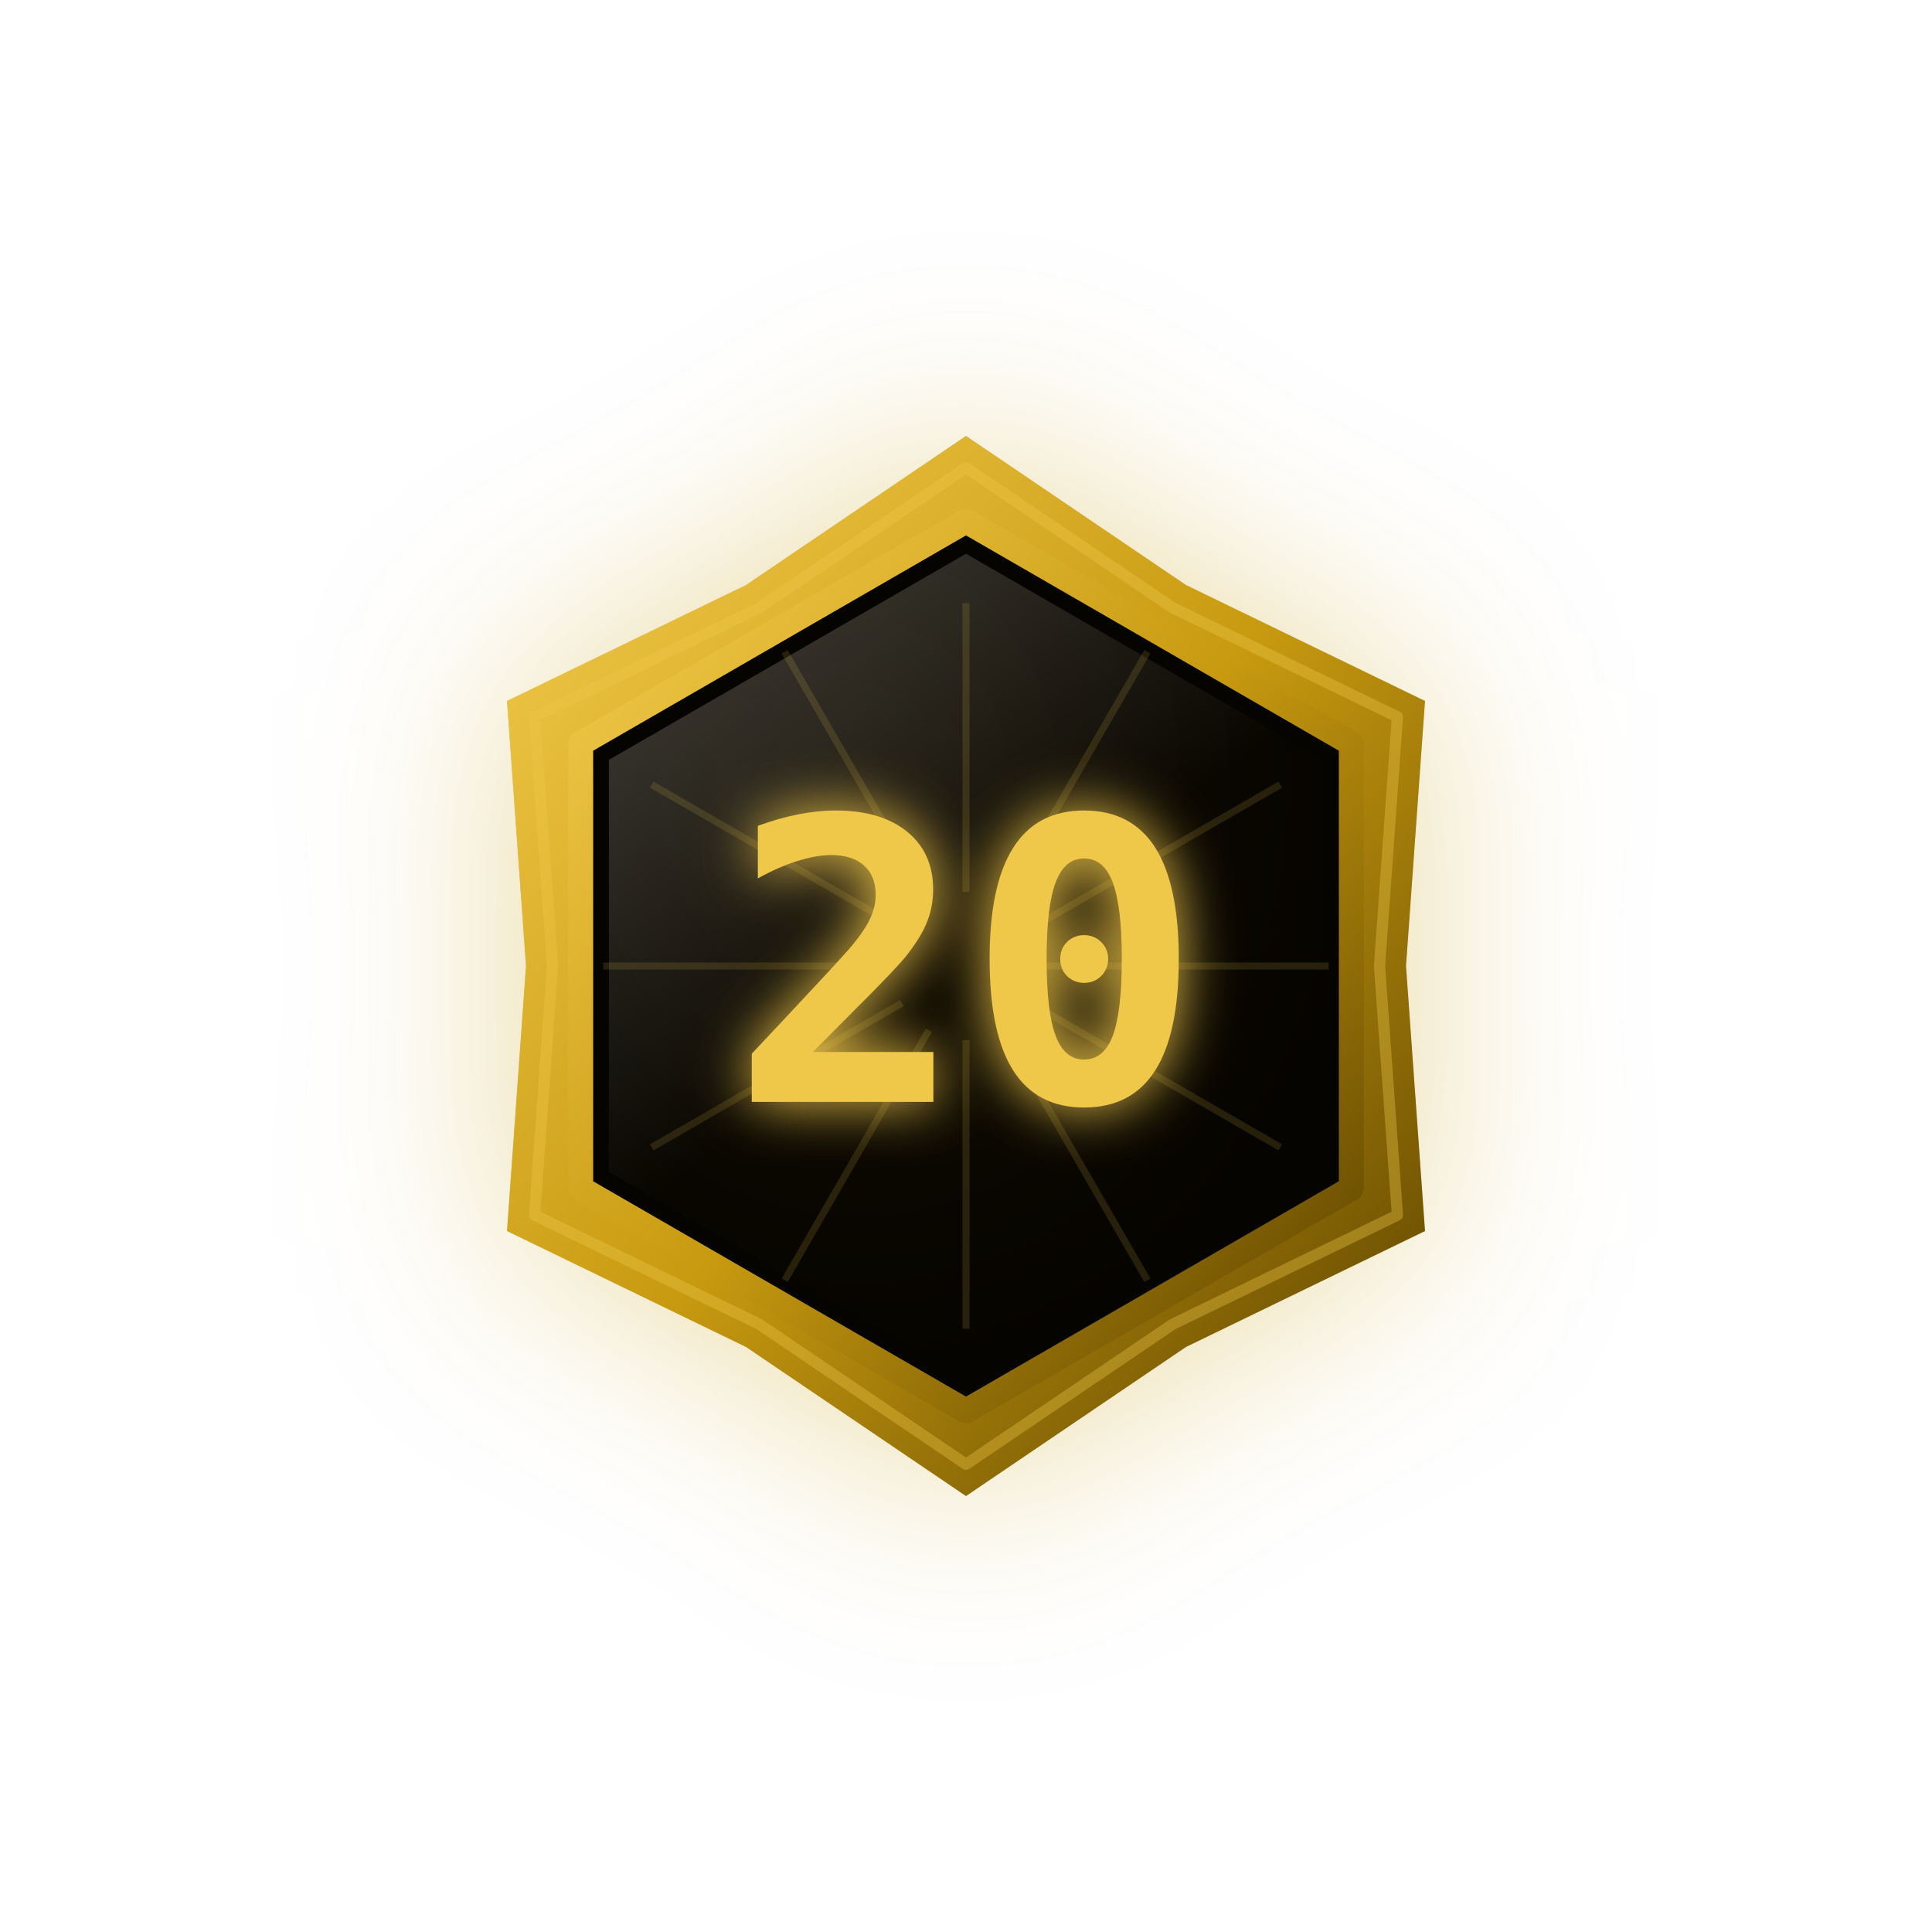
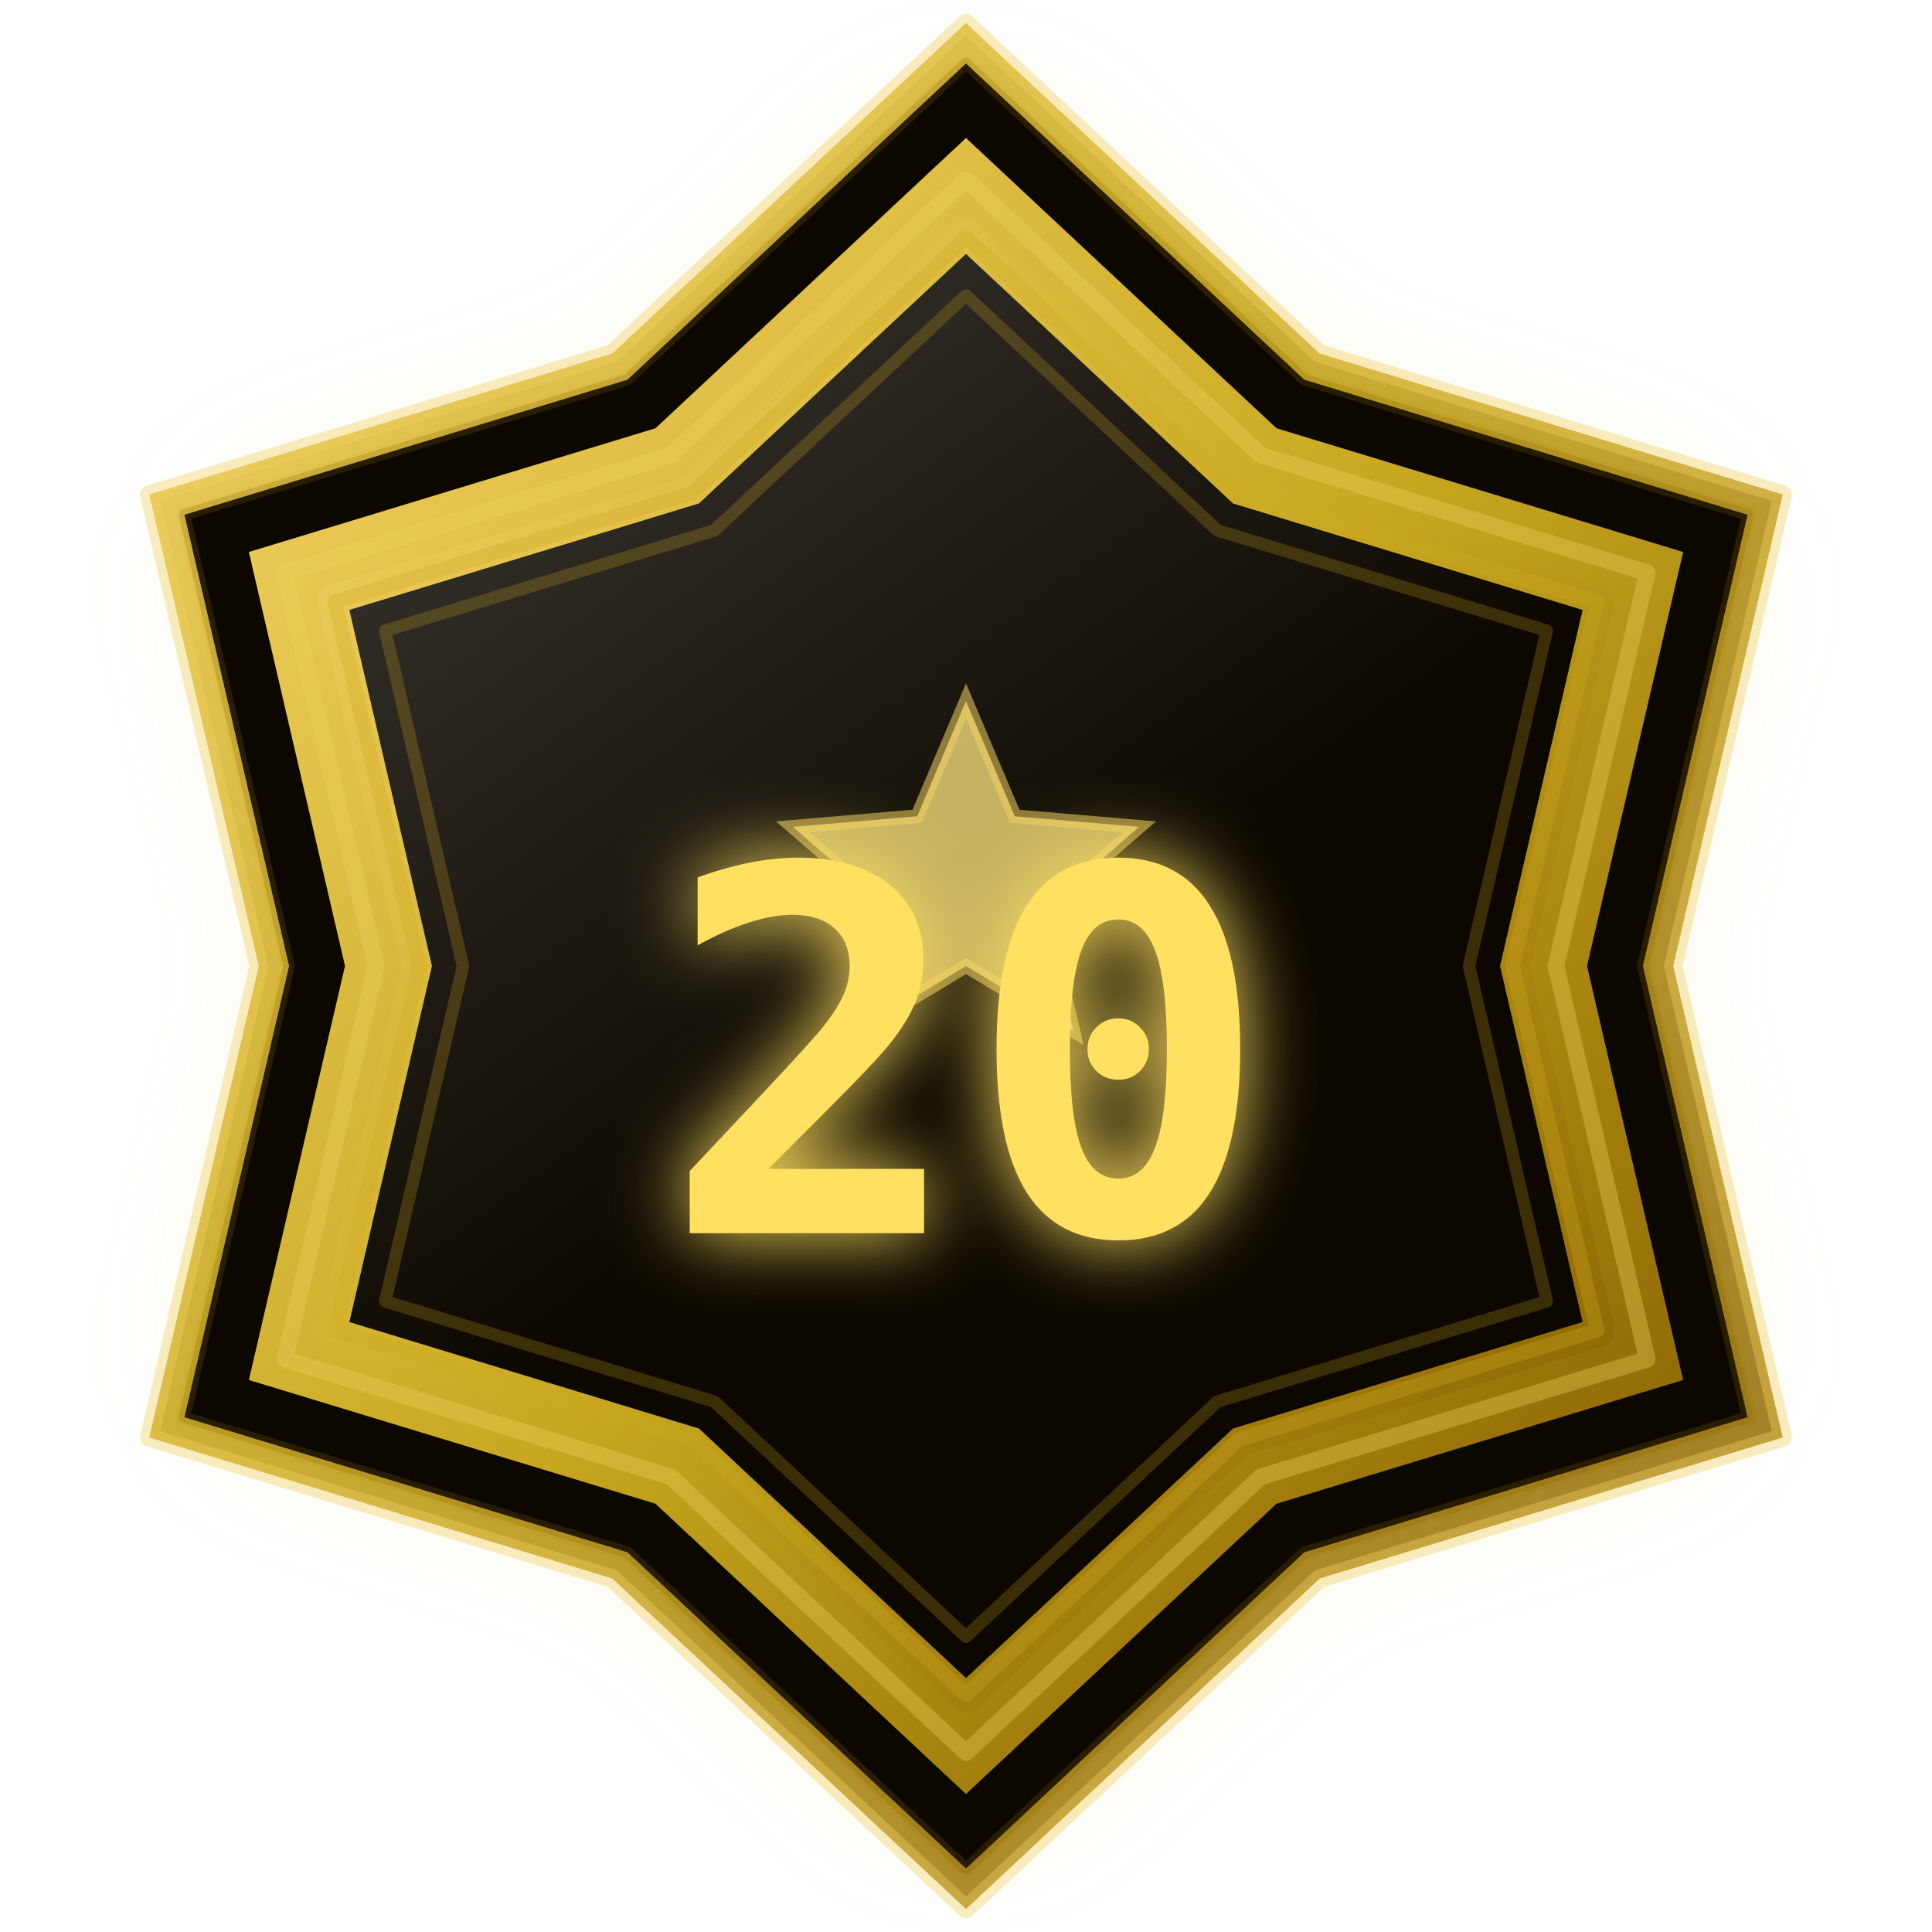
- <svg xmlns="http://www.w3.org/2000/svg" width="84" height="84" viewBox="-20 -20 124 124" overflow="visible" role="img" aria-label="Level 20 Badge">
+ <svg xmlns="http://www.w3.org/2000/svg" width="84" height="84" viewBox="0 0 84 84" role="img" aria-label="Level 20 Badge">
  <defs>
    <radialGradient id="bglv20" cx="35%" cy="28%" r="72%">
-       <stop offset="0%" stop-color="#120d02" />
-       <stop offset="100%" stop-color="#060400" />
+       <stop offset="0%" stop-color="#0c0800" />
+       <stop offset="100%" stop-color="#0c0800" />
    </radialGradient>
    <linearGradient id="rimlv20" x1="5%" y1="5%" x2="95%" y2="95%">
-       <stop offset="0%" stop-color="#f0c84a" />
-       <stop offset="50%" stop-color="#c89a10" />
-       <stop offset="100%" stop-color="#624800" />
-     </linearGradient>
-     <linearGradient id="transRinglv20" x1="0%" y1="0%" x2="100%" y2="100%">
-       <stop offset="0%" stop-color="#f0c84a" />
-       <stop offset="100%" stop-color="#c89a10" />
+       <stop offset="0%" stop-color="#f0d060" />
+       <stop offset="50%" stop-color="#c8a820" />
+       <stop offset="100%" stop-color="#886000" />
    </linearGradient>
    <linearGradient id="shlv20" x1="18%" y1="0%" x2="82%" y2="100%">
-       <stop offset="0%" stop-color="white" stop-opacity="0.2" />
-       <stop offset="50%" stop-color="white" stop-opacity="0" />
+       <stop offset="0%" stop-color="white" stop-opacity="0.18" />
+       <stop offset="55%" stop-color="white" stop-opacity="0" />
    </linearGradient>
    <filter id="gllv20" x="-40%" y="-40%" width="180%" height="180%">
-       <feGaussianBlur stdDeviation="1.8" result="b" />
+       <feGaussianBlur stdDeviation="1.6" result="b" />
      <feMerge>
        <feMergeNode in="b" />
        <feMergeNode in="SourceGraphic" />
      </feMerge>
    </filter>
-     <filter id="halolv20" x="-80%" y="-80%" width="360%" height="360%">
-       <feGaussianBlur stdDeviation="7" result="b" />
+     <filter id="halolv20" x="-35%" y="-35%" width="170%" height="170%">
+       <feGaussianBlur stdDeviation="3.5" result="b" />
      <feMerge>
        <feMergeNode in="b" />
        <feMergeNode in="SourceGraphic" />
      </feMerge>
    </filter>
+     <linearGradient id="pglv20_0" x1="5%" y1="0%" x2="95%" y2="100%">
+       <stop offset="0%" stop-color="#f0d060" stop-opacity="0.95" />
+       <stop offset="38%" stop-color="#c8a820" stop-opacity="0.90" />
+       <stop offset="100%" stop-color="#886000" stop-opacity="0.85" />
+     </linearGradient>
+     <linearGradient id="pglv20_1" x1="5%" y1="0%" x2="95%" y2="100%">
+       <stop offset="0%" stop-color="#f0d060" stop-opacity="0.95" />
+       <stop offset="38%" stop-color="#c8a820" stop-opacity="0.90" />
+       <stop offset="100%" stop-color="#886000" stop-opacity="0.85" />
+     </linearGradient>
  </defs>
-   <path d="M71.46,24.99 L70.24,42.00 L71.46,59.01 L56.12,66.45 L42.00,76.02 L27.88,66.45 L12.54,59.01 L13.76,42.00 L12.54,24.99 L27.88,17.55 L42.00,7.98 L56.12,17.55Z" fill="#c89a10" fill-opacity="0.36" filter="url(#halolv20)" />
-   <path d="M71.46,24.99 L70.24,42.00 L71.46,59.01 L56.12,66.45 L42.00,76.02 L27.88,66.45 L12.54,59.01 L13.76,42.00 L12.54,24.99 L27.88,17.55 L42.00,7.98 L56.12,17.55Z" fill="url(#rimlv20)" />
-   <path d="M66.73,27.72L66.73,56.28L42.00,70.56L17.27,56.28L17.27,27.72L42.00,13.44Z" fill="#060400" />
-   <path d="M66.73,27.72L66.73,56.28L42.00,70.56L17.27,56.28L17.27,27.72L42.00,13.44Z" fill="none" stroke="url(#rimlv20)" stroke-width="1.60" stroke-linejoin="round" />
-   <path d="M64.92,28.77L64.92,55.23L42.00,68.46L19.08,55.23L19.08,28.77L42.00,15.54Z" fill="url(#bglv20)" />
-   <path d="M64.92,28.77L64.92,55.23L42.00,68.46L19.08,55.23L19.08,28.77L42.00,15.54Z" fill="url(#shlv20)" />
-   <line x1="46.76" y1="42.00" x2="65.28" y2="42.00" stroke="#f0c84a" stroke-width="0.45" stroke-opacity="0.14" />
-   <line x1="46.12" y1="44.38" x2="62.17" y2="53.64" stroke="#f0c84a" stroke-width="0.45" stroke-opacity="0.14" />
-   <line x1="44.38" y1="46.12" x2="53.64" y2="62.17" stroke="#f0c84a" stroke-width="0.45" stroke-opacity="0.14" />
-   <line x1="42.00" y1="46.76" x2="42.00" y2="65.28" stroke="#f0c84a" stroke-width="0.45" stroke-opacity="0.14" />
-   <line x1="39.62" y1="46.12" x2="30.36" y2="62.17" stroke="#f0c84a" stroke-width="0.45" stroke-opacity="0.14" />
-   <line x1="37.88" y1="44.38" x2="21.83" y2="53.64" stroke="#f0c84a" stroke-width="0.45" stroke-opacity="0.14" />
-   <line x1="37.24" y1="42.00" x2="18.72" y2="42.00" stroke="#f0c84a" stroke-width="0.45" stroke-opacity="0.14" />
-   <line x1="37.88" y1="39.62" x2="21.83" y2="30.36" stroke="#f0c84a" stroke-width="0.45" stroke-opacity="0.14" />
-   <line x1="39.62" y1="37.88" x2="30.36" y2="21.83" stroke="#f0c84a" stroke-width="0.45" stroke-opacity="0.14" />
-   <line x1="42.00" y1="37.24" x2="42.00" y2="18.72" stroke="#f0c84a" stroke-width="0.45" stroke-opacity="0.14" />
-   <line x1="44.38" y1="37.88" x2="53.64" y2="21.83" stroke="#f0c84a" stroke-width="0.45" stroke-opacity="0.14" />
-   <line x1="46.12" y1="39.62" x2="62.17" y2="30.36" stroke="#f0c84a" stroke-width="0.45" stroke-opacity="0.14" />
-   <path d="M69.69,26.01 L68.54,42.00 L69.69,57.99 L55.27,64.99 L42.00,73.98 L28.73,64.99 L14.31,57.99 L15.46,42.00 L14.31,26.01 L28.73,19.01 L42.00,10.02 L55.27,19.01Z" fill="none" stroke="#f0c84a" stroke-width="0.72" stroke-opacity="0.36" stroke-linejoin="round" />
-   <text x="42.0" y="42.0" text-anchor="middle" dominant-baseline="central" font-family="Orbitron,monospace" font-weight="900" font-size="25.2" fill="#f0c84a" filter="url(#gllv20)">20</text>
+   <path d="M73.18,24.00 L69.00,42.00 L73.18,60.00 L55.50,65.38 L42.00,78.00 L28.50,65.38 L10.82,60.00 L15.00,42.00 L10.82,24.00 L28.50,18.62 L42.00,6.00 L55.50,18.62Z" fill="#d8b820" fill-opacity="0.30" filter="url(#halolv20)" />
+   <path d="M75.98,22.38 L71.43,42.00 L75.98,61.62 L56.71,67.49 L42.00,81.24 L27.28,67.49 L8.02,61.62 L12.57,42.00 L8.02,22.38 L27.28,16.51 L42.00,2.76 L56.71,16.51Z" fill="url(#pglv20_0)" />
+   <path d="M73.18,24.00 L69.00,42.00 L73.18,60.00 L55.50,65.38 L42.00,78.00 L28.50,65.38 L10.82,60.00 L15.00,42.00 L10.82,24.00 L28.50,18.62 L42.00,6.00 L55.50,18.62Z" fill="#0c0800" />
+   <path d="M75.98,22.38 L71.43,42.00 L75.98,61.62 L56.71,67.49 L42.00,81.24 L27.28,67.49 L8.02,61.62 L12.57,42.00 L8.02,22.38 L27.28,16.51 L42.00,2.76 L56.71,16.51Z" fill="none" stroke="#f0d060" stroke-width="0.8" stroke-opacity="0.48" stroke-linejoin="round" />
+   <path d="M73.18,24.00 L69.00,42.00 L73.18,60.00 L55.50,65.38 L42.00,78.00 L28.50,65.38 L10.82,60.00 L15.00,42.00 L10.82,24.00 L28.50,18.62 L42.00,6.00 L55.50,18.62Z" fill="none" stroke="#886000" stroke-width="0.5" stroke-opacity="0.28" stroke-linejoin="round" />
+   <path d="M77.51,21.50 L72.75,42.00 L77.51,62.50 L57.38,68.63 L42.00,83.00 L26.62,68.63 L6.49,62.50 L11.25,42.00 L6.49,21.50 L26.62,15.37 L42.00,1.00 L57.37,15.37Z" fill="url(#pglv20_1)" />
+   <path d="M75.98,22.38 L71.43,42.00 L75.98,61.62 L56.71,67.49 L42.00,81.24 L27.28,67.49 L8.02,61.62 L12.57,42.00 L8.02,22.38 L27.28,16.51 L42.00,2.76 L56.71,16.51Z" fill="#0c0800" />
+   <path d="M77.51,21.50 L72.75,42.00 L77.51,62.50 L57.38,68.63 L42.00,83.00 L26.62,68.63 L6.49,62.50 L11.25,42.00 L6.49,21.50 L26.62,15.37 L42.00,1.00 L57.37,15.37Z" fill="none" stroke="#f0d060" stroke-width="0.8" stroke-opacity="0.40" stroke-linejoin="round" />
+   <path d="M75.98,22.38 L71.43,42.00 L75.98,61.62 L56.71,67.49 L42.00,81.24 L27.28,67.49 L8.02,61.62 L12.57,42.00 L8.02,22.38 L27.28,16.51 L42.00,2.76 L56.71,16.51Z" fill="none" stroke="#886000" stroke-width="0.5" stroke-opacity="0.24" stroke-linejoin="round" />
+   <path d="M73.18,24.00 L69.00,42.00 L73.18,60.00 L55.50,65.38 L42.00,78.00 L28.50,65.38 L10.82,60.00 L15.00,42.00 L10.82,24.00 L28.50,18.62 L42.00,6.00 L55.50,18.62Z" fill="url(#rimlv20)" />
+   <path d="M69.44,26.16 L65.76,42.00 L69.44,57.84 L53.88,62.58 L42.00,73.68 L30.12,62.58 L14.56,57.84 L18.24,42.00 L14.56,26.16 L30.12,21.42 L42.00,10.32 L53.88,21.42Z" fill="#0c0800" />
+   <path d="M69.44,26.16 L65.76,42.00 L69.44,57.84 L53.88,62.58 L42.00,73.68 L30.12,62.58 L14.56,57.84 L18.24,42.00 L14.56,26.16 L30.12,21.42 L42.00,10.32 L53.88,21.42Z" fill="none" stroke="url(#rimlv20)" stroke-width="1.5" stroke-linejoin="round" />
+   <path d="M68.81,26.52 L65.22,42.00 L68.81,57.48 L53.61,62.11 L42.00,72.96 L30.39,62.11 L15.19,57.48 L18.78,42.00 L15.19,26.52 L30.39,21.89 L42.00,11.04 L53.61,21.89Z" fill="url(#bglv20)" />
+   <path d="M68.81,26.52 L65.22,42.00 L68.81,57.48 L53.61,62.11 L42.00,72.96 L30.39,62.11 L15.19,57.48 L18.78,42.00 L15.19,26.52 L30.39,21.89 L42.00,11.04 L53.61,21.89Z" fill="url(#shlv20)" />
+   <path d="M42.00,30.48 L44.12,35.49 L49.53,35.95 L45.42,39.51 L46.66,44.81 L42.00,42.00 L37.34,44.81 L38.58,39.51 L34.47,35.95 L39.88,35.49Z" fill="#ffe880" fill-opacity="0.75" stroke="#f0d060" stroke-width="0.6" stroke-opacity="0.55" />
+   <path d="M71.62,24.90 L67.65,42.00 L71.62,59.10 L54.82,64.21 L42.00,76.20 L29.17,64.21 L12.38,59.10 L16.35,42.00 L12.38,24.90 L29.17,19.79 L42.00,7.80 L54.82,19.79Z" fill="none" stroke="#f0d060" stroke-width="0.72" stroke-opacity="0.36" stroke-linejoin="round" />
+   <path d="M69.44,26.16 L65.76,42.00 L69.44,57.84 L53.88,62.58 L42.00,73.68 L30.12,62.58 L14.56,57.84 L18.24,42.00 L14.56,26.16 L30.12,21.42 L42.00,10.32 L53.88,21.42Z" fill="none" stroke="#d0a820" stroke-width="0.63" stroke-opacity="0.30" stroke-linejoin="round" />
+   <path d="M67.25,27.42 L63.87,42.00 L67.25,56.58 L52.93,60.94 L42.00,71.16 L31.06,60.94 L16.75,56.58 L20.13,42.00 L16.75,27.42 L31.06,23.06 L42.00,12.84 L52.93,23.06Z" fill="none" stroke="#d0a820" stroke-width="0.54" stroke-opacity="0.24" stroke-linejoin="round" />
+   <text x="42" y="46" text-anchor="middle" dominant-baseline="central" font-family="Orbitron,monospace" font-weight="900" font-size="22" fill="#ffe060" filter="url(#gllv20)">20</text>
</svg>
